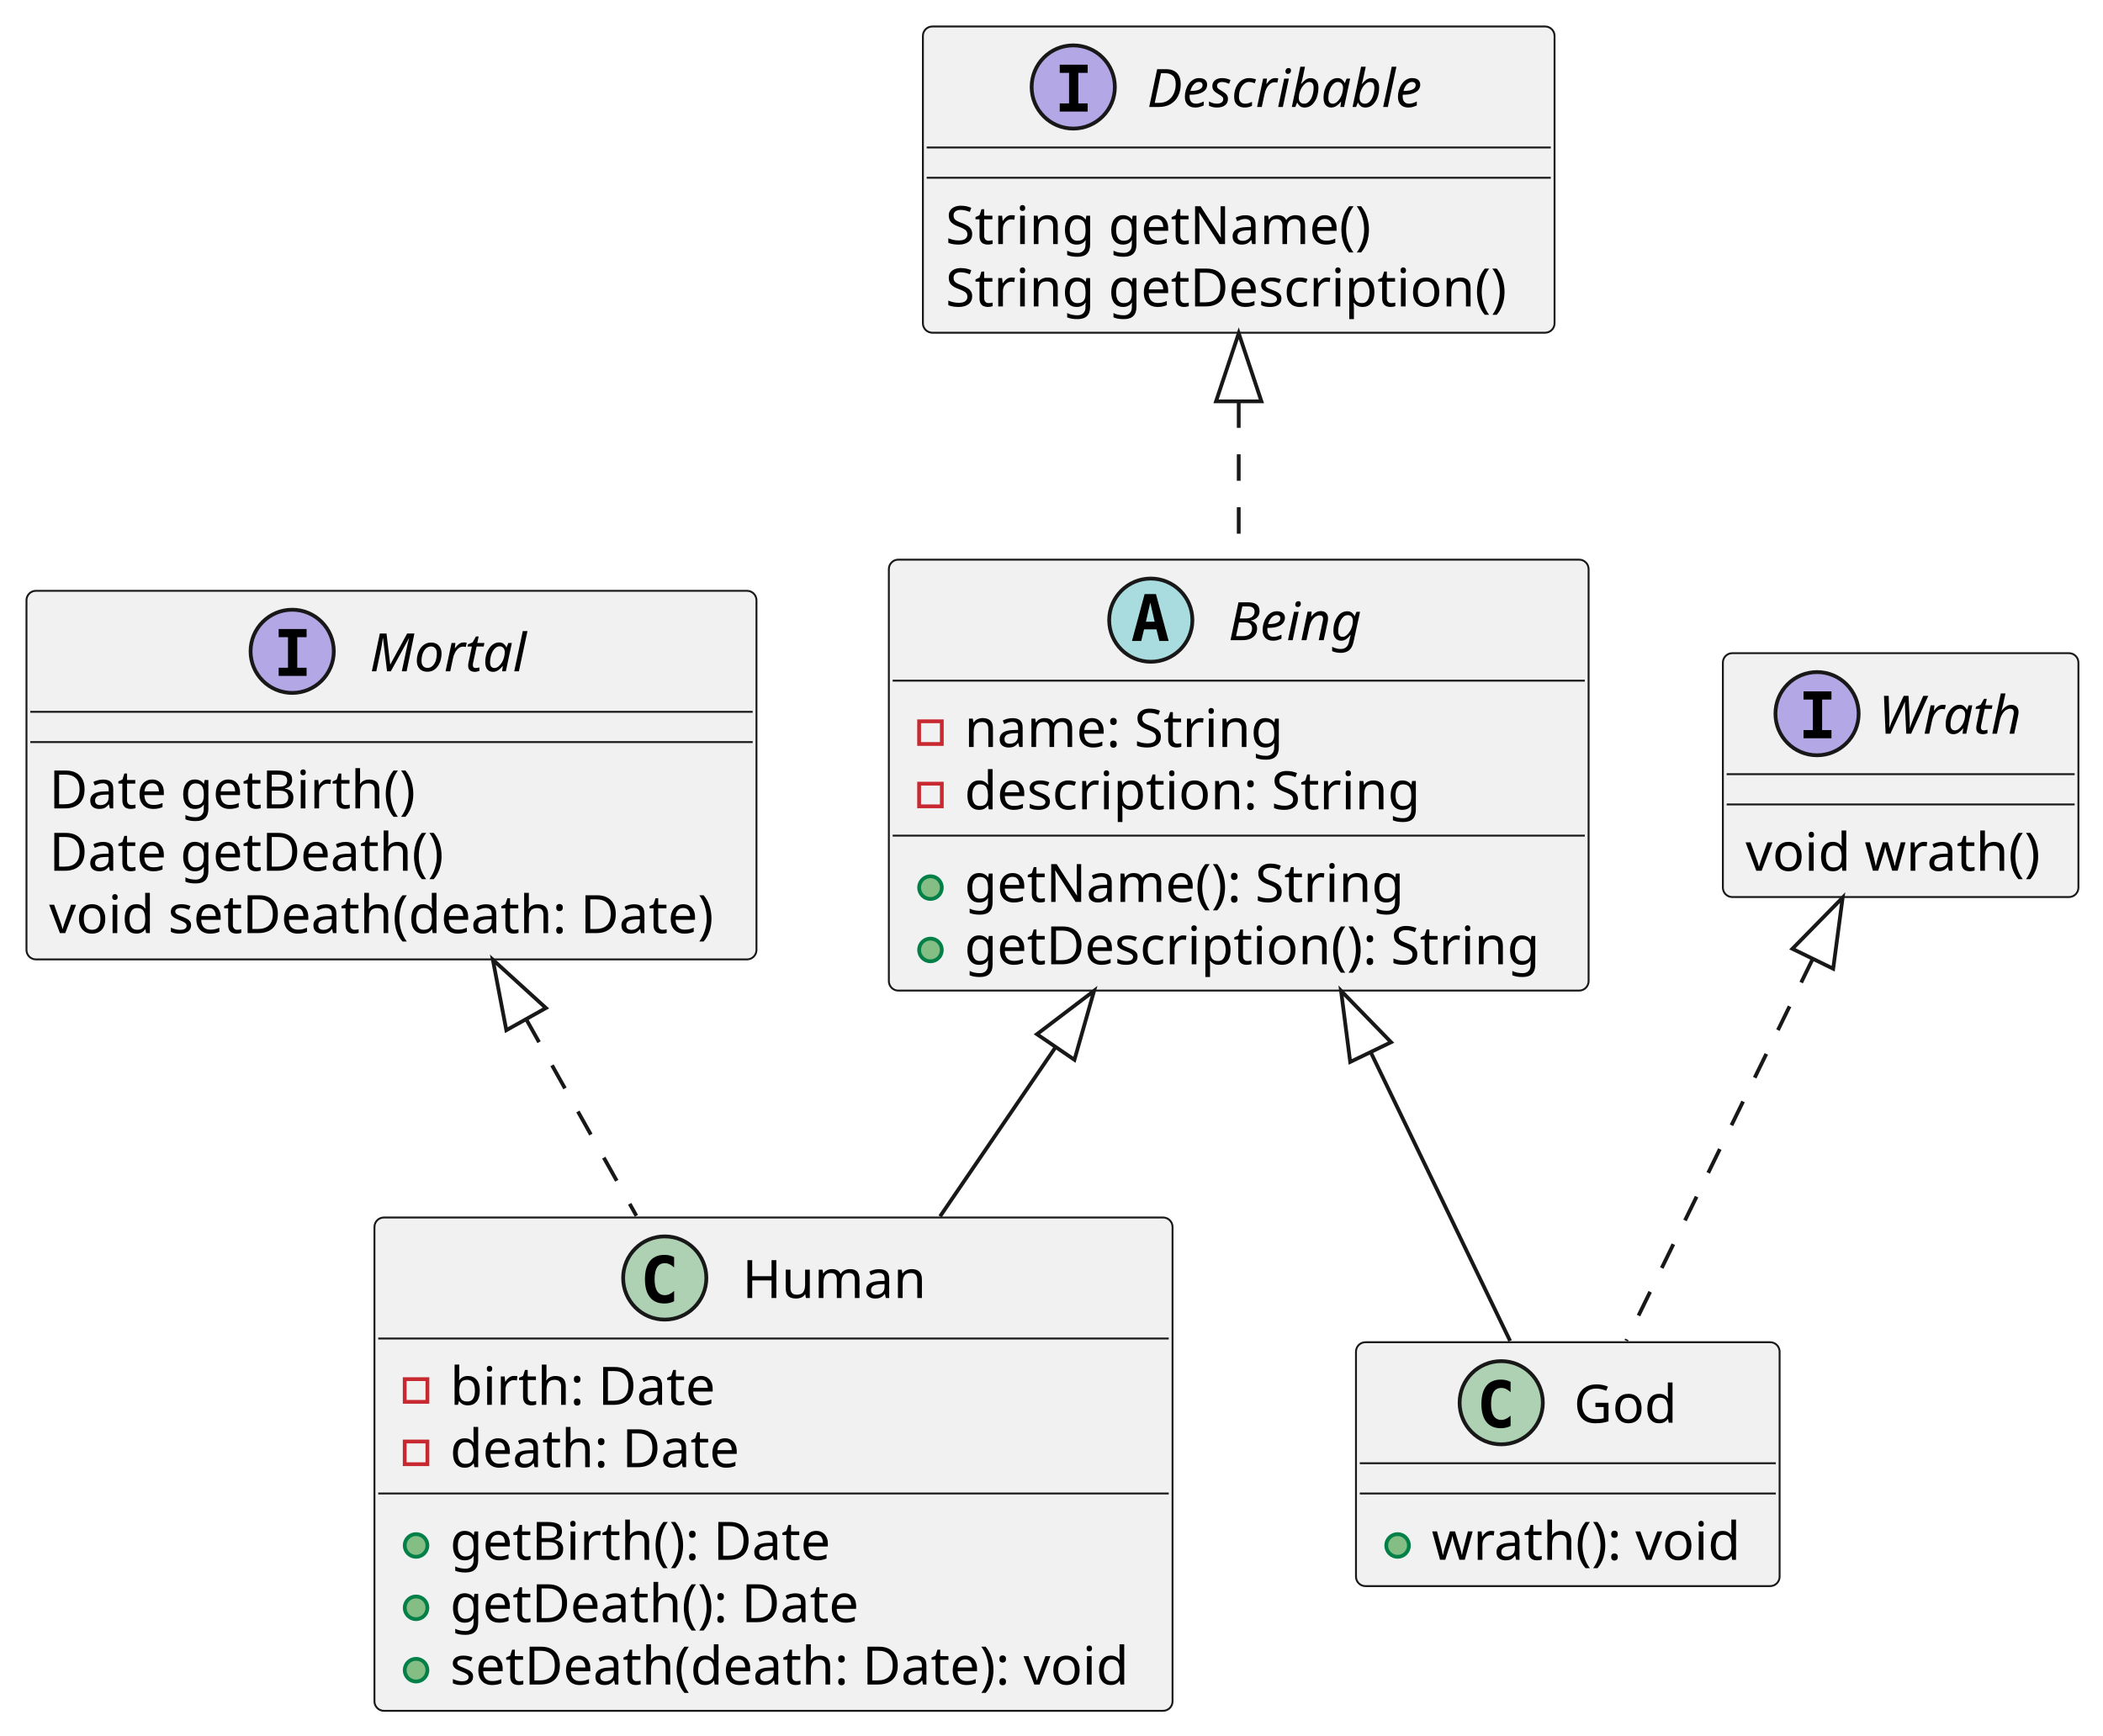
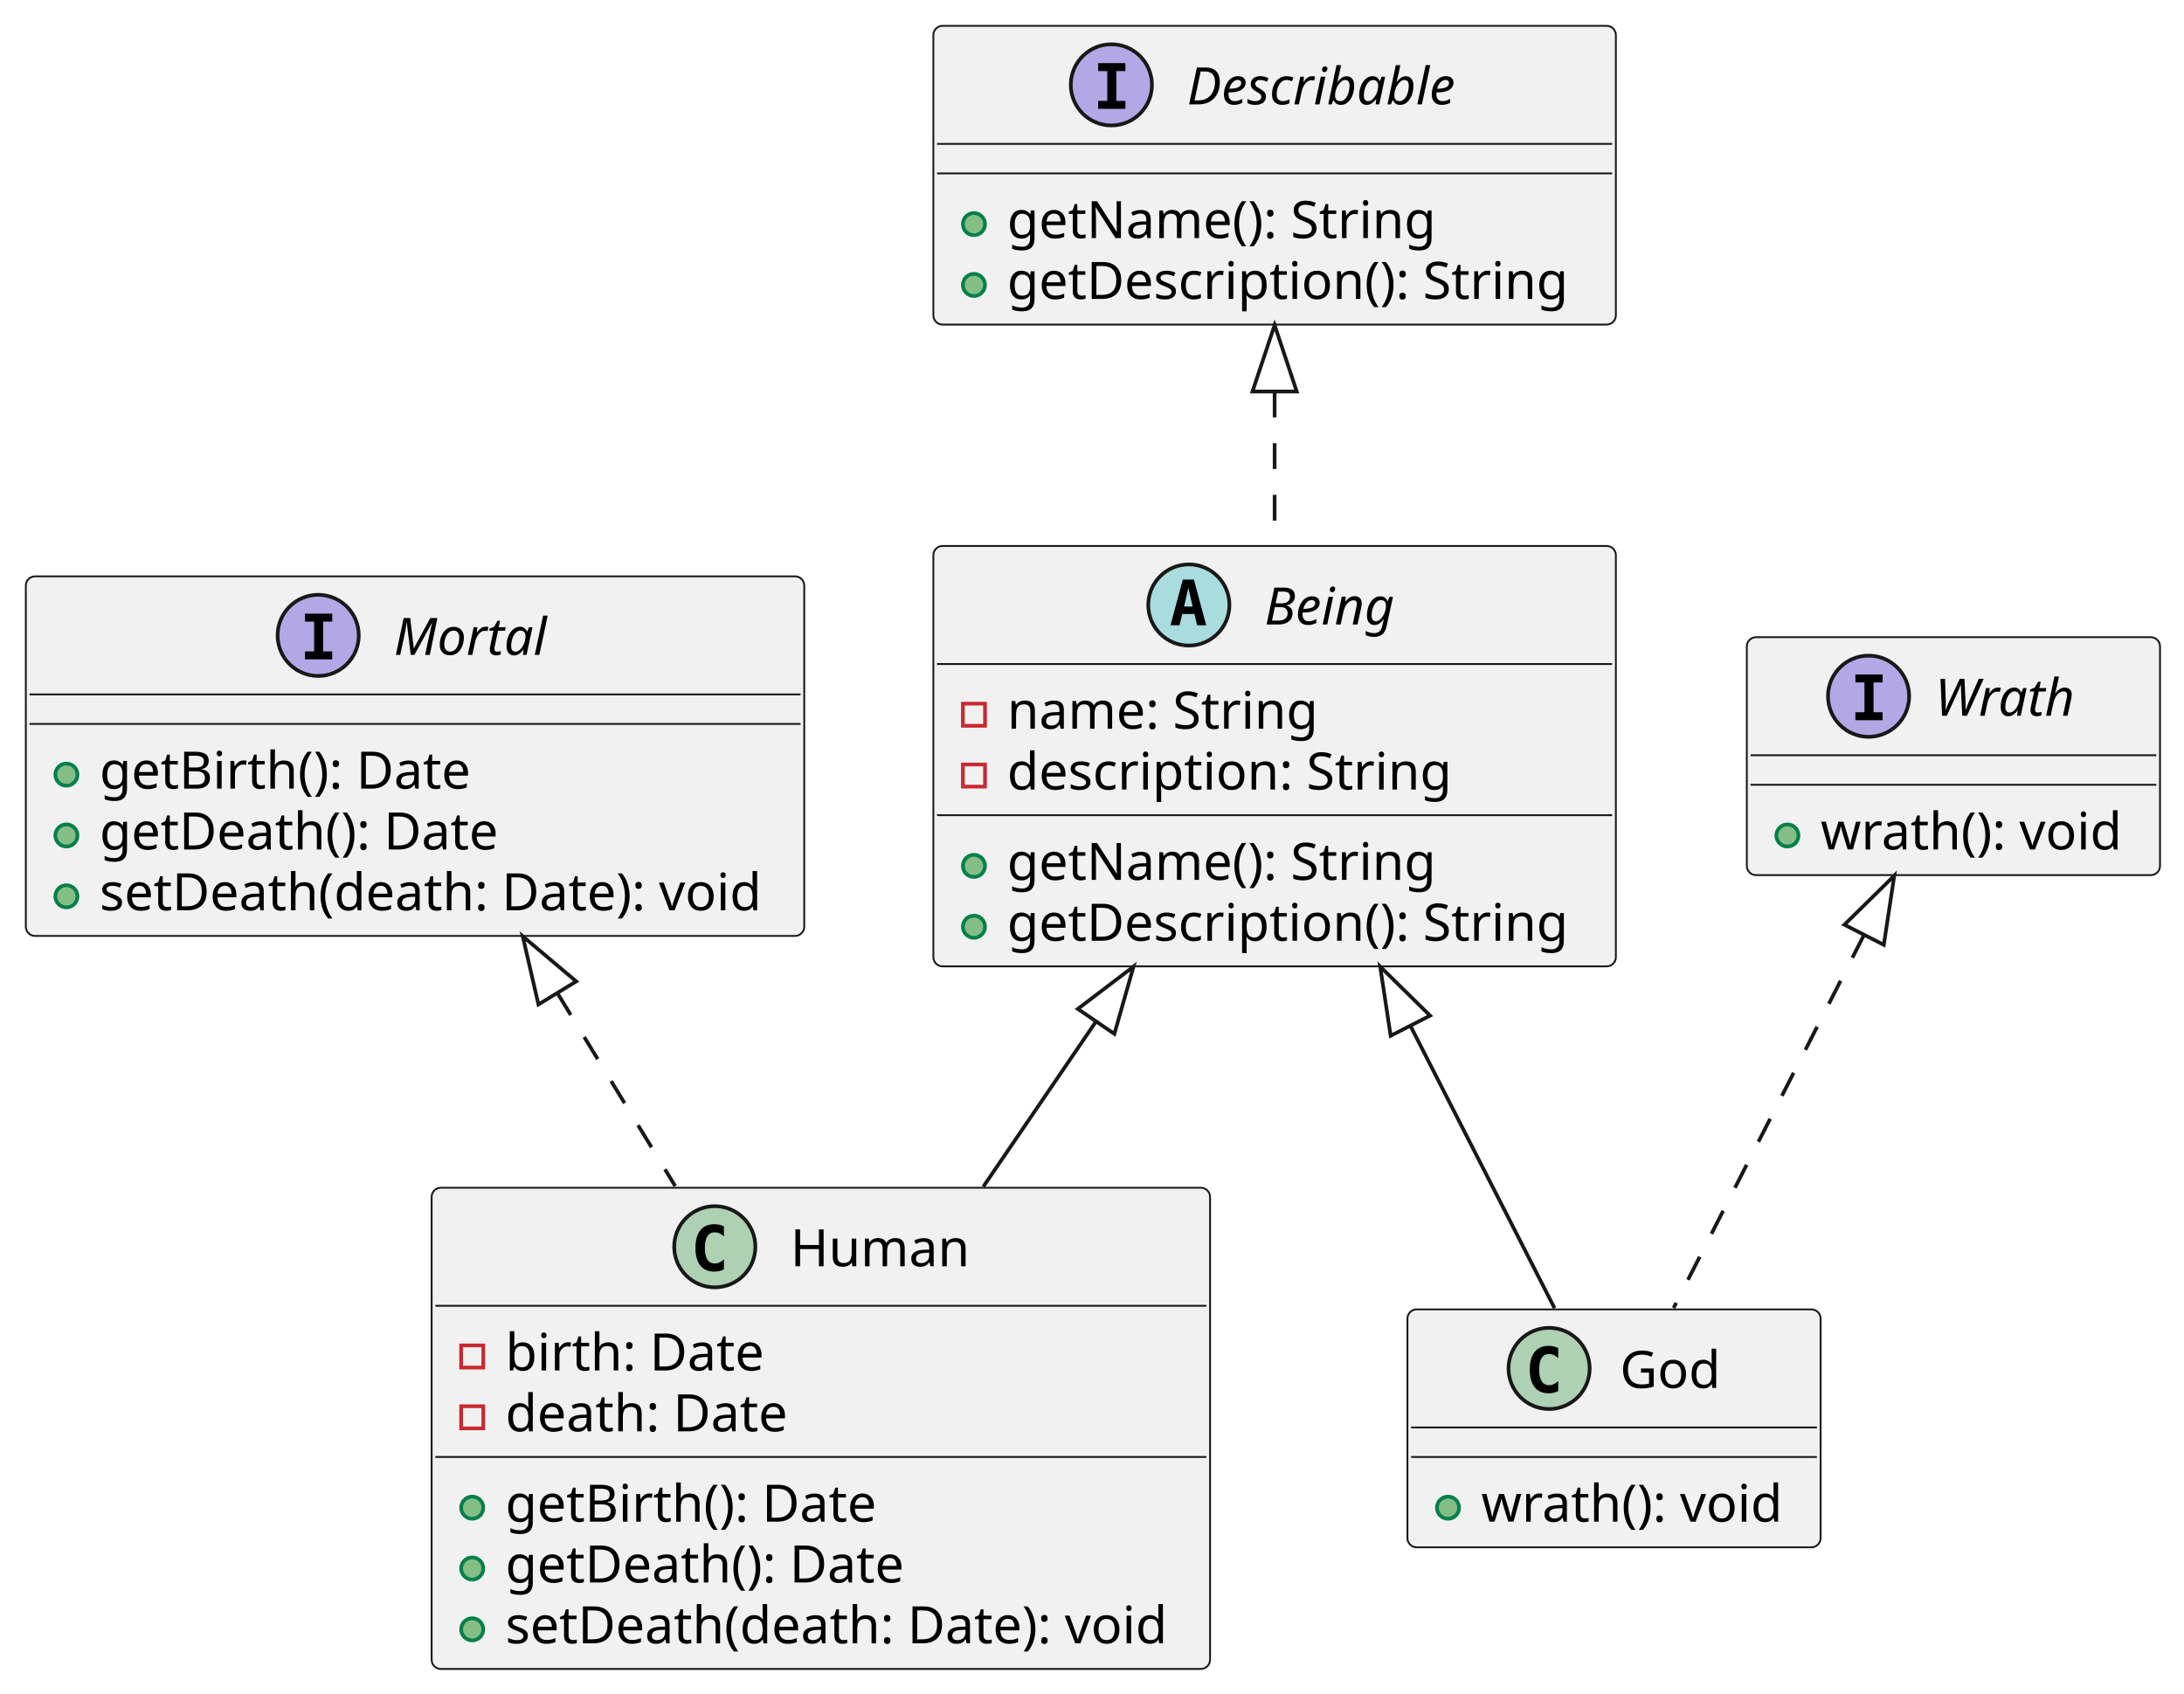
- <svg xmlns="http://www.w3.org/2000/svg" contentStyleType="text/css" height="459px" preserveAspectRatio="none" style="width:556px;height:459px;background:#FFFFFF;" version="1.1" viewBox="0 0 556 459" width="556px" zoomAndPan="magnify">
+ <svg xmlns="http://www.w3.org/2000/svg" contentStyleType="text/css" height="459px" preserveAspectRatio="none" style="width:592px;height:459px;background:#FFFFFF;" version="1.1" viewBox="0 0 592 459" width="592px" zoomAndPan="magnify">
  <defs />
  <g>
    <g id="elem_Describable">
-       <rect codeLine="2" fill="#F1F1F1" height="80.977" id="Describable" rx="2.5" ry="2.5" style="stroke:#181818;stroke-width:0.5;" width="167" x="244" y="7" />
-       <ellipse cx="283.75" cy="23" fill="#B4A7E5" rx="11" ry="11" style="stroke:#181818;stroke-width:1.0;" />
-       <path d="M280.178,19.265 L280.178,17.107 L287.557,17.107 L287.557,19.265 L285.092,19.265 L285.092,27.342 L287.557,27.342 L287.557,29.5 L280.178,29.5 L280.178,27.342 L282.643,27.342 L282.643,19.265 Z " fill="#000000" />
-       <text fill="#000000" font-family="sans-serif" font-size="14" font-style="italic" lengthAdjust="spacing" textLength="80" x="303.25" y="28.291">Describable</text>
-       <line style="stroke:#181818;stroke-width:0.5;" x1="245" x2="410" y1="39" y2="39" />
-       <line style="stroke:#181818;stroke-width:0.5;" x1="245" x2="410" y1="47" y2="47" />
-       <text fill="#000000" font-family="sans-serif" font-size="14" lengthAdjust="spacing" textLength="116" x="250" y="64.535">String getName()</text>
-       <text fill="#000000" font-family="sans-serif" font-size="14" lengthAdjust="spacing" textLength="155" x="250" y="81.023">String getDescription()</text>
+       <rect codeLine="2" fill="#F1F1F1" height="80.977" id="Describable" rx="2.5" ry="2.5" style="stroke:#181818;stroke-width:0.5;" width="185" x="253" y="7" />
+       <ellipse cx="301.25" cy="23" fill="#B4A7E5" rx="11" ry="11" style="stroke:#181818;stroke-width:1.0;" />
+       <path d="M297.678,19.265 L297.678,17.107 L305.057,17.107 L305.057,19.265 L302.592,19.265 L302.592,27.342 L305.057,27.342 L305.057,29.5 L297.678,29.5 L297.678,27.342 L300.143,27.342 L300.143,19.265 Z " fill="#000000" />
+       <text fill="#000000" font-family="sans-serif" font-size="14" font-style="italic" lengthAdjust="spacing" textLength="80" x="321.75" y="28.291">Describable</text>
+       <line style="stroke:#181818;stroke-width:0.5;" x1="254" x2="437" y1="39" y2="39" />
+       <line style="stroke:#181818;stroke-width:0.5;" x1="254" x2="437" y1="47" y2="47" />
+       <ellipse cx="264" cy="60.744" fill="#84BE84" rx="3" ry="3" style="stroke:#038048;stroke-width:1.0;" />
+       <text fill="#000000" font-family="sans-serif" font-size="14" lengthAdjust="spacing" textLength="120" x="273" y="64.535">getName(): String</text>
+       <ellipse cx="264" cy="77.232" fill="#84BE84" rx="3" ry="3" style="stroke:#038048;stroke-width:1.0;" />
+       <text fill="#000000" font-family="sans-serif" font-size="14" lengthAdjust="spacing" textLength="159" x="273" y="81.023">getDescription(): String</text>
    </g>
    <g id="elem_Mortal">
-       <rect codeLine="7" fill="#F1F1F1" height="97.465" id="Mortal" rx="2.5" ry="2.5" style="stroke:#181818;stroke-width:0.5;" width="193" x="7" y="156.22" />
-       <ellipse cx="77.25" cy="172.22" fill="#B4A7E5" rx="11" ry="11" style="stroke:#181818;stroke-width:1.0;" />
-       <path d="M73.678,168.485 L73.678,166.327 L81.057,166.327 L81.057,168.485 L78.592,168.485 L78.592,176.562 L81.057,176.562 L81.057,178.72 L73.678,178.72 L73.678,176.562 L76.143,176.562 L76.143,168.485 Z " fill="#000000" />
-       <text fill="#000000" font-family="sans-serif" font-size="14" font-style="italic" lengthAdjust="spacing" textLength="44" x="97.75" y="177.511">Mortal</text>
-       <line style="stroke:#181818;stroke-width:0.5;" x1="8" x2="199" y1="188.22" y2="188.22" />
-       <line style="stroke:#181818;stroke-width:0.5;" x1="8" x2="199" y1="196.22" y2="196.22" />
-       <text fill="#000000" font-family="sans-serif" font-size="14" lengthAdjust="spacing" textLength="99" x="13" y="213.755">Date getBirth()</text>
-       <text fill="#000000" font-family="sans-serif" font-size="14" lengthAdjust="spacing" textLength="107" x="13" y="230.243">Date getDeath()</text>
-       <text fill="#000000" font-family="sans-serif" font-size="14" lengthAdjust="spacing" textLength="181" x="13" y="246.732">void setDeath(death: Date)</text>
+       <rect codeLine="7" fill="#F1F1F1" height="97.465" id="Mortal" rx="2.5" ry="2.5" style="stroke:#181818;stroke-width:0.5;" width="211" x="7" y="156.22" />
+       <ellipse cx="86.25" cy="172.22" fill="#B4A7E5" rx="11" ry="11" style="stroke:#181818;stroke-width:1.0;" />
+       <path d="M82.678,168.485 L82.678,166.327 L90.057,166.327 L90.057,168.485 L87.592,168.485 L87.592,176.562 L90.057,176.562 L90.057,178.72 L82.678,178.72 L82.678,176.562 L85.143,176.562 L85.143,168.485 Z " fill="#000000" />
+       <text fill="#000000" font-family="sans-serif" font-size="14" font-style="italic" lengthAdjust="spacing" textLength="44" x="106.75" y="177.511">Mortal</text>
+       <line style="stroke:#181818;stroke-width:0.5;" x1="8" x2="217" y1="188.22" y2="188.22" />
+       <line style="stroke:#181818;stroke-width:0.5;" x1="8" x2="217" y1="196.22" y2="196.22" />
+       <ellipse cx="18" cy="209.964" fill="#84BE84" rx="3" ry="3" style="stroke:#038048;stroke-width:1.0;" />
+       <text fill="#000000" font-family="sans-serif" font-size="14" lengthAdjust="spacing" textLength="103" x="27" y="213.755">getBirth(): Date</text>
+       <ellipse cx="18" cy="226.452" fill="#84BE84" rx="3" ry="3" style="stroke:#038048;stroke-width:1.0;" />
+       <text fill="#000000" font-family="sans-serif" font-size="14" lengthAdjust="spacing" textLength="111" x="27" y="230.243">getDeath(): Date</text>
+       <ellipse cx="18" cy="242.941" fill="#84BE84" rx="3" ry="3" style="stroke:#038048;stroke-width:1.0;" />
+       <text fill="#000000" font-family="sans-serif" font-size="14" lengthAdjust="spacing" textLength="185" x="27" y="246.732">setDeath(death: Date): void</text>
    </g>
    <g id="elem_Wrath">
-       <rect codeLine="13" fill="#F1F1F1" height="64.488" id="Wrath" rx="2.5" ry="2.5" style="stroke:#181818;stroke-width:0.5;" width="94" x="455.5" y="172.71" />
-       <ellipse cx="480.4" cy="188.71" fill="#B4A7E5" rx="11" ry="11" style="stroke:#181818;stroke-width:1.0;" />
-       <path d="M476.828,184.975 L476.828,182.817 L484.207,182.817 L484.207,184.975 L481.742,184.975 L481.742,193.052 L484.207,193.052 L484.207,195.21 L476.828,195.21 L476.828,193.052 L479.293,193.052 L479.293,184.975 Z " fill="#000000" />
-       <text fill="#000000" font-family="sans-serif" font-size="14" font-style="italic" lengthAdjust="spacing" textLength="40" x="496.6" y="194.001">Wrath</text>
-       <line style="stroke:#181818;stroke-width:0.5;" x1="456.5" x2="548.5" y1="204.71" y2="204.71" />
-       <line style="stroke:#181818;stroke-width:0.5;" x1="456.5" x2="548.5" y1="212.71" y2="212.71" />
-       <text fill="#000000" font-family="sans-serif" font-size="14" lengthAdjust="spacing" textLength="82" x="461.5" y="230.245">void wrath()</text>
+       <rect codeLine="13" fill="#F1F1F1" height="64.488" id="Wrath" rx="2.5" ry="2.5" style="stroke:#181818;stroke-width:0.5;" width="112" x="473.5" y="172.71" />
+       <ellipse cx="506.5" cy="188.71" fill="#B4A7E5" rx="11" ry="11" style="stroke:#181818;stroke-width:1.0;" />
+       <path d="M502.928,184.975 L502.928,182.817 L510.307,182.817 L510.307,184.975 L507.842,184.975 L507.842,193.052 L510.307,193.052 L510.307,195.21 L502.928,195.21 L502.928,193.052 L505.393,193.052 L505.393,184.975 Z " fill="#000000" />
+       <text fill="#000000" font-family="sans-serif" font-size="14" font-style="italic" lengthAdjust="spacing" textLength="40" x="524.5" y="194.001">Wrath</text>
+       <line style="stroke:#181818;stroke-width:0.5;" x1="474.5" x2="584.5" y1="204.71" y2="204.71" />
+       <line style="stroke:#181818;stroke-width:0.5;" x1="474.5" x2="584.5" y1="212.71" y2="212.71" />
+       <ellipse cx="484.5" cy="226.454" fill="#84BE84" rx="3" ry="3" style="stroke:#038048;stroke-width:1.0;" />
+       <text fill="#000000" font-family="sans-serif" font-size="14" lengthAdjust="spacing" textLength="86" x="493.5" y="230.245">wrath(): void</text>
    </g>
    <g id="elem_Being">
-       <rect codeLine="17" fill="#F1F1F1" height="113.953" id="Being" rx="2.5" ry="2.5" style="stroke:#181818;stroke-width:0.5;" width="185" x="235" y="147.98" />
-       <ellipse cx="304.25" cy="163.98" fill="#A9DCDF" rx="11" ry="11" style="stroke:#181818;stroke-width:1.0;" />
-       <path d="M304.113,159.328 L302.959,164.4 L305.275,164.4 Z M302.619,157.087 L305.616,157.087 L308.961,169.48 L306.512,169.48 L305.748,166.417 L302.47,166.417 L301.723,169.48 L299.274,169.48 Z " fill="#000000" />
-       <text fill="#000000" font-family="sans-serif" font-size="14" font-style="italic" lengthAdjust="spacing" textLength="38" x="324.75" y="169.271">Being</text>
-       <line style="stroke:#181818;stroke-width:0.5;" x1="236" x2="419" y1="179.98" y2="179.98" />
-       <rect fill="none" height="6" style="stroke:#C82930;stroke-width:1.0;" width="6" x="243" y="190.724" />
-       <text fill="#000000" font-family="sans-serif" font-size="14" lengthAdjust="spacing" textLength="87" x="255" y="197.515">name: String</text>
-       <rect fill="none" height="6" style="stroke:#C82930;stroke-width:1.0;" width="6" x="243" y="207.212" />
-       <text fill="#000000" font-family="sans-serif" font-size="14" lengthAdjust="spacing" textLength="126" x="255" y="214.003">description: String</text>
-       <line style="stroke:#181818;stroke-width:0.5;" x1="236" x2="419" y1="220.957" y2="220.957" />
-       <ellipse cx="246" cy="234.701" fill="#84BE84" rx="3" ry="3" style="stroke:#038048;stroke-width:1.0;" />
-       <text fill="#000000" font-family="sans-serif" font-size="14" lengthAdjust="spacing" textLength="120" x="255" y="238.492">getName(): String</text>
-       <ellipse cx="246" cy="251.189" fill="#84BE84" rx="3" ry="3" style="stroke:#038048;stroke-width:1.0;" />
-       <text fill="#000000" font-family="sans-serif" font-size="14" lengthAdjust="spacing" textLength="159" x="255" y="254.98">getDescription(): String</text>
+       <rect codeLine="17" fill="#F1F1F1" height="113.953" id="Being" rx="2.5" ry="2.5" style="stroke:#181818;stroke-width:0.5;" width="185" x="253" y="147.98" />
+       <ellipse cx="322.25" cy="163.98" fill="#A9DCDF" rx="11" ry="11" style="stroke:#181818;stroke-width:1.0;" />
+       <path d="M322.113,159.328 L320.959,164.4 L323.275,164.4 Z M320.619,157.087 L323.616,157.087 L326.961,169.48 L324.512,169.48 L323.748,166.417 L320.47,166.417 L319.723,169.48 L317.274,169.48 Z " fill="#000000" />
+       <text fill="#000000" font-family="sans-serif" font-size="14" font-style="italic" lengthAdjust="spacing" textLength="38" x="342.75" y="169.271">Being</text>
+       <line style="stroke:#181818;stroke-width:0.5;" x1="254" x2="437" y1="179.98" y2="179.98" />
+       <rect fill="none" height="6" style="stroke:#C82930;stroke-width:1.0;" width="6" x="261" y="190.724" />
+       <text fill="#000000" font-family="sans-serif" font-size="14" lengthAdjust="spacing" textLength="87" x="273" y="197.515">name: String</text>
+       <rect fill="none" height="6" style="stroke:#C82930;stroke-width:1.0;" width="6" x="261" y="207.212" />
+       <text fill="#000000" font-family="sans-serif" font-size="14" lengthAdjust="spacing" textLength="126" x="273" y="214.003">description: String</text>
+       <line style="stroke:#181818;stroke-width:0.5;" x1="254" x2="437" y1="220.957" y2="220.957" />
+       <ellipse cx="264" cy="234.701" fill="#84BE84" rx="3" ry="3" style="stroke:#038048;stroke-width:1.0;" />
+       <text fill="#000000" font-family="sans-serif" font-size="14" lengthAdjust="spacing" textLength="120" x="273" y="238.492">getName(): String</text>
+       <ellipse cx="264" cy="251.189" fill="#84BE84" rx="3" ry="3" style="stroke:#038048;stroke-width:1.0;" />
+       <text fill="#000000" font-family="sans-serif" font-size="14" lengthAdjust="spacing" textLength="159" x="273" y="254.98">getDescription(): String</text>
    </g>
    <g id="elem_Human">
-       <rect codeLine="24" fill="#F1F1F1" height="130.441" id="Human" rx="2.5" ry="2.5" style="stroke:#181818;stroke-width:0.5;" width="211" x="99" y="321.93" />
-       <ellipse cx="175.75" cy="337.93" fill="#ADD1B2" rx="11" ry="11" style="stroke:#181818;stroke-width:1.0;" />
-       <path d="M178.223,344.073 Q177.642,344.372 177.003,344.521 Q176.364,344.671 175.658,344.671 Q173.151,344.671 171.832,343.019 Q170.512,341.367 170.512,338.246 Q170.512,335.116 171.832,333.465 Q173.151,331.813 175.658,331.813 Q176.364,331.813 177.011,331.962 Q177.659,332.112 178.223,332.411 L178.223,335.133 Q177.592,334.552 176.999,334.282 Q176.405,334.012 175.774,334.012 Q174.43,334.012 173.745,335.079 Q173.06,336.146 173.06,338.246 Q173.06,340.338 173.745,341.404 Q174.43,342.471 175.774,342.471 Q176.405,342.471 176.999,342.201 Q177.592,341.932 178.223,341.35 Z " fill="#000000" />
-       <text fill="#000000" font-family="sans-serif" font-size="14" lengthAdjust="spacing" textLength="49" x="196.25" y="343.221">Human</text>
-       <line style="stroke:#181818;stroke-width:0.5;" x1="100" x2="309" y1="353.93" y2="353.93" />
-       <rect fill="none" height="6" style="stroke:#C82930;stroke-width:1.0;" width="6" x="107" y="364.674" />
-       <text fill="#000000" font-family="sans-serif" font-size="14" lengthAdjust="spacing" textLength="72" x="119" y="371.465">birth: Date</text>
-       <rect fill="none" height="6" style="stroke:#C82930;stroke-width:1.0;" width="6" x="107" y="381.162" />
-       <text fill="#000000" font-family="sans-serif" font-size="14" lengthAdjust="spacing" textLength="78" x="119" y="387.953">death: Date</text>
-       <line style="stroke:#181818;stroke-width:0.5;" x1="100" x2="309" y1="394.907" y2="394.907" />
-       <ellipse cx="110" cy="408.651" fill="#84BE84" rx="3" ry="3" style="stroke:#038048;stroke-width:1.0;" />
-       <text fill="#000000" font-family="sans-serif" font-size="14" lengthAdjust="spacing" textLength="103" x="119" y="412.442">getBirth(): Date</text>
-       <ellipse cx="110" cy="425.139" fill="#84BE84" rx="3" ry="3" style="stroke:#038048;stroke-width:1.0;" />
-       <text fill="#000000" font-family="sans-serif" font-size="14" lengthAdjust="spacing" textLength="111" x="119" y="428.93">getDeath(): Date</text>
-       <ellipse cx="110" cy="441.627" fill="#84BE84" rx="3" ry="3" style="stroke:#038048;stroke-width:1.0;" />
-       <text fill="#000000" font-family="sans-serif" font-size="14" lengthAdjust="spacing" textLength="185" x="119" y="445.418">setDeath(death: Date): void</text>
+       <rect codeLine="24" fill="#F1F1F1" height="130.441" id="Human" rx="2.5" ry="2.5" style="stroke:#181818;stroke-width:0.5;" width="211" x="117" y="321.93" />
+       <ellipse cx="193.75" cy="337.93" fill="#ADD1B2" rx="11" ry="11" style="stroke:#181818;stroke-width:1.0;" />
+       <path d="M196.223,344.073 Q195.642,344.372 195.003,344.521 Q194.364,344.671 193.658,344.671 Q191.151,344.671 189.832,343.019 Q188.512,341.367 188.512,338.246 Q188.512,335.116 189.832,333.465 Q191.151,331.813 193.658,331.813 Q194.364,331.813 195.011,331.962 Q195.659,332.112 196.223,332.411 L196.223,335.133 Q195.592,334.552 194.999,334.282 Q194.405,334.012 193.774,334.012 Q192.43,334.012 191.745,335.079 Q191.06,336.146 191.06,338.246 Q191.06,340.338 191.745,341.404 Q192.43,342.471 193.774,342.471 Q194.405,342.471 194.999,342.201 Q195.592,341.932 196.223,341.35 Z " fill="#000000" />
+       <text fill="#000000" font-family="sans-serif" font-size="14" lengthAdjust="spacing" textLength="49" x="214.25" y="343.221">Human</text>
+       <line style="stroke:#181818;stroke-width:0.5;" x1="118" x2="327" y1="353.93" y2="353.93" />
+       <rect fill="none" height="6" style="stroke:#C82930;stroke-width:1.0;" width="6" x="125" y="364.674" />
+       <text fill="#000000" font-family="sans-serif" font-size="14" lengthAdjust="spacing" textLength="72" x="137" y="371.465">birth: Date</text>
+       <rect fill="none" height="6" style="stroke:#C82930;stroke-width:1.0;" width="6" x="125" y="381.162" />
+       <text fill="#000000" font-family="sans-serif" font-size="14" lengthAdjust="spacing" textLength="78" x="137" y="387.953">death: Date</text>
+       <line style="stroke:#181818;stroke-width:0.5;" x1="118" x2="327" y1="394.907" y2="394.907" />
+       <ellipse cx="128" cy="408.651" fill="#84BE84" rx="3" ry="3" style="stroke:#038048;stroke-width:1.0;" />
+       <text fill="#000000" font-family="sans-serif" font-size="14" lengthAdjust="spacing" textLength="103" x="137" y="412.442">getBirth(): Date</text>
+       <ellipse cx="128" cy="425.139" fill="#84BE84" rx="3" ry="3" style="stroke:#038048;stroke-width:1.0;" />
+       <text fill="#000000" font-family="sans-serif" font-size="14" lengthAdjust="spacing" textLength="111" x="137" y="428.93">getDeath(): Date</text>
+       <ellipse cx="128" cy="441.627" fill="#84BE84" rx="3" ry="3" style="stroke:#038048;stroke-width:1.0;" />
+       <text fill="#000000" font-family="sans-serif" font-size="14" lengthAdjust="spacing" textLength="185" x="137" y="445.418">setDeath(death: Date): void</text>
    </g>
    <g id="elem_God">
-       <rect codeLine="32" fill="#F1F1F1" height="64.488" id="God" rx="2.5" ry="2.5" style="stroke:#181818;stroke-width:0.5;" width="112" x="358.5" y="354.91" />
-       <ellipse cx="396.9" cy="370.91" fill="#ADD1B2" rx="11" ry="11" style="stroke:#181818;stroke-width:1.0;" />
-       <path d="M399.373,377.053 Q398.792,377.352 398.153,377.501 Q397.514,377.651 396.808,377.651 Q394.301,377.651 392.981,375.999 Q391.662,374.347 391.662,371.226 Q391.662,368.096 392.981,366.445 Q394.301,364.793 396.808,364.793 Q397.514,364.793 398.161,364.942 Q398.809,365.092 399.373,365.39 L399.373,368.113 Q398.742,367.532 398.149,367.262 Q397.555,366.993 396.924,366.993 Q395.58,366.993 394.895,368.059 Q394.21,369.126 394.21,371.226 Q394.21,373.318 394.895,374.384 Q395.58,375.451 396.924,375.451 Q397.555,375.451 398.149,375.181 Q398.742,374.911 399.373,374.33 Z " fill="#000000" />
-       <text fill="#000000" font-family="sans-serif" font-size="14" lengthAdjust="spacing" textLength="28" x="416.1" y="376.201">God</text>
-       <line style="stroke:#181818;stroke-width:0.5;" x1="359.5" x2="469.5" y1="386.91" y2="386.91" />
-       <line style="stroke:#181818;stroke-width:0.5;" x1="359.5" x2="469.5" y1="394.91" y2="394.91" />
-       <ellipse cx="369.5" cy="408.654" fill="#84BE84" rx="3" ry="3" style="stroke:#038048;stroke-width:1.0;" />
-       <text fill="#000000" font-family="sans-serif" font-size="14" lengthAdjust="spacing" textLength="86" x="378.5" y="412.445">wrath(): void</text>
+       <rect codeLine="32" fill="#F1F1F1" height="64.488" id="God" rx="2.5" ry="2.5" style="stroke:#181818;stroke-width:0.5;" width="112" x="381.5" y="354.91" />
+       <ellipse cx="419.9" cy="370.91" fill="#ADD1B2" rx="11" ry="11" style="stroke:#181818;stroke-width:1.0;" />
+       <path d="M422.373,377.053 Q421.792,377.352 421.153,377.501 Q420.514,377.651 419.808,377.651 Q417.301,377.651 415.981,375.999 Q414.662,374.347 414.662,371.226 Q414.662,368.096 415.981,366.445 Q417.301,364.793 419.808,364.793 Q420.514,364.793 421.161,364.942 Q421.809,365.092 422.373,365.39 L422.373,368.113 Q421.742,367.532 421.149,367.262 Q420.555,366.993 419.924,366.993 Q418.58,366.993 417.895,368.059 Q417.21,369.126 417.21,371.226 Q417.21,373.318 417.895,374.384 Q418.58,375.451 419.924,375.451 Q420.555,375.451 421.149,375.181 Q421.742,374.911 422.373,374.33 Z " fill="#000000" />
+       <text fill="#000000" font-family="sans-serif" font-size="14" lengthAdjust="spacing" textLength="28" x="439.1" y="376.201">God</text>
+       <line style="stroke:#181818;stroke-width:0.5;" x1="382.5" x2="492.5" y1="386.91" y2="386.91" />
+       <line style="stroke:#181818;stroke-width:0.5;" x1="382.5" x2="492.5" y1="394.91" y2="394.91" />
+       <ellipse cx="392.5" cy="408.654" fill="#84BE84" rx="3" ry="3" style="stroke:#038048;stroke-width:1.0;" />
+       <text fill="#000000" font-family="sans-serif" font-size="14" lengthAdjust="spacing" textLength="86" x="401.5" y="412.445">wrath(): void</text>
    </g>
    <g id="link_Describable_Being">
-       <path d="M327.5,106.12 C327.5,124.2 327.5,127.94 327.5,147.67 " fill="none" id="Describable-backto-Being" style="stroke:#181818;stroke-width:1.0;stroke-dasharray:7.0,7.0;" />
-       <polygon fill="none" points="327.5,88.12,321.5,106.12,333.5,106.12,327.5,88.12" style="stroke:#181818;stroke-width:1.0;" />
+       <path d="M345.5,106.12 C345.5,124.2 345.5,127.94 345.5,147.67 " fill="none" id="Describable-backto-Being" style="stroke:#181818;stroke-width:1.0;stroke-dasharray:7.0,7.0;" />
+       <polygon fill="none" points="345.5,88.12,339.5,106.12,351.5,106.12,345.5,88.12" style="stroke:#181818;stroke-width:1.0;" />
    </g>
    <g id="link_Being_Human">
-       <path d="M279.111,276.846 C266.201,295.756 261.84,302.14 248.53,321.65 " fill="none" id="Being-backto-Human" style="stroke:#181818;stroke-width:1.0;" />
-       <polygon fill="none" points="289.26,261.98,274.156,273.463,284.066,280.229,289.26,261.98" style="stroke:#181818;stroke-width:1.0;" />
+       <path d="M297.111,276.846 C284.201,295.756 279.84,302.14 266.53,321.65 " fill="none" id="Being-backto-Human" style="stroke:#181818;stroke-width:1.0;" />
+       <polygon fill="none" points="307.26,261.98,292.156,273.463,302.066,280.229,307.26,261.98" style="stroke:#181818;stroke-width:1.0;" />
    </g>
    <g id="link_Mortal_Human">
-       <path d="M139.101,269.472 C150.731,290.222 155.73,299.14 168.25,321.48 " fill="none" id="Mortal-backto-Human" style="stroke:#181818;stroke-width:1.0;stroke-dasharray:7.0,7.0;" />
-       <polygon fill="none" points="130.3,253.77,133.867,272.405,144.335,266.538,130.3,253.77" style="stroke:#181818;stroke-width:1.0;" />
+       <path d="M151.07,269.132 C163.74,289.882 169.38,299.14 183.02,321.48 " fill="none" id="Mortal-backto-Human" style="stroke:#181818;stroke-width:1.0;stroke-dasharray:7.0,7.0;" />
+       <polygon fill="none" points="141.69,253.77,145.95,272.259,156.191,266.006,141.69,253.77" style="stroke:#181818;stroke-width:1.0;" />
    </g>
    <g id="link_Being_God">
-       <path d="M362.378,278.189 C377.098,308.669 386.93,329.04 399.25,354.57 " fill="none" id="Being-backto-God" style="stroke:#181818;stroke-width:1.0;" />
-       <polygon fill="none" points="354.55,261.98,356.975,280.798,367.781,275.579,354.55,261.98" style="stroke:#181818;stroke-width:1.0;" />
+       <path d="M382.294,278.012 C397.854,308.492 408.34,329.04 421.38,354.57 " fill="none" id="Being-backto-God" style="stroke:#181818;stroke-width:1.0;" />
+       <polygon fill="none" points="374.11,261.98,376.95,280.74,387.638,275.284,374.11,261.98" style="stroke:#181818;stroke-width:1.0;" />
    </g>
    <g id="link_Wrath_God">
-       <path d="M479.272,253.515 C463.222,286.385 446.05,321.55 429.95,354.52 " fill="none" id="Wrath-backto-God" style="stroke:#181818;stroke-width:1.0;stroke-dasharray:7.0,7.0;" />
-       <polygon fill="none" points="487.17,237.34,473.88,250.882,484.664,256.147,487.17,237.34" style="stroke:#181818;stroke-width:1.0;" />
+       <path d="M505.286,253.372 C488.506,286.242 470.48,321.55 453.65,354.52 " fill="none" id="Wrath-backto-God" style="stroke:#181818;stroke-width:1.0;stroke-dasharray:7.0,7.0;" />
+       <polygon fill="none" points="513.47,237.34,499.942,250.644,510.63,256.1,513.47,237.34" style="stroke:#181818;stroke-width:1.0;" />
    </g>
  </g>
</svg>
